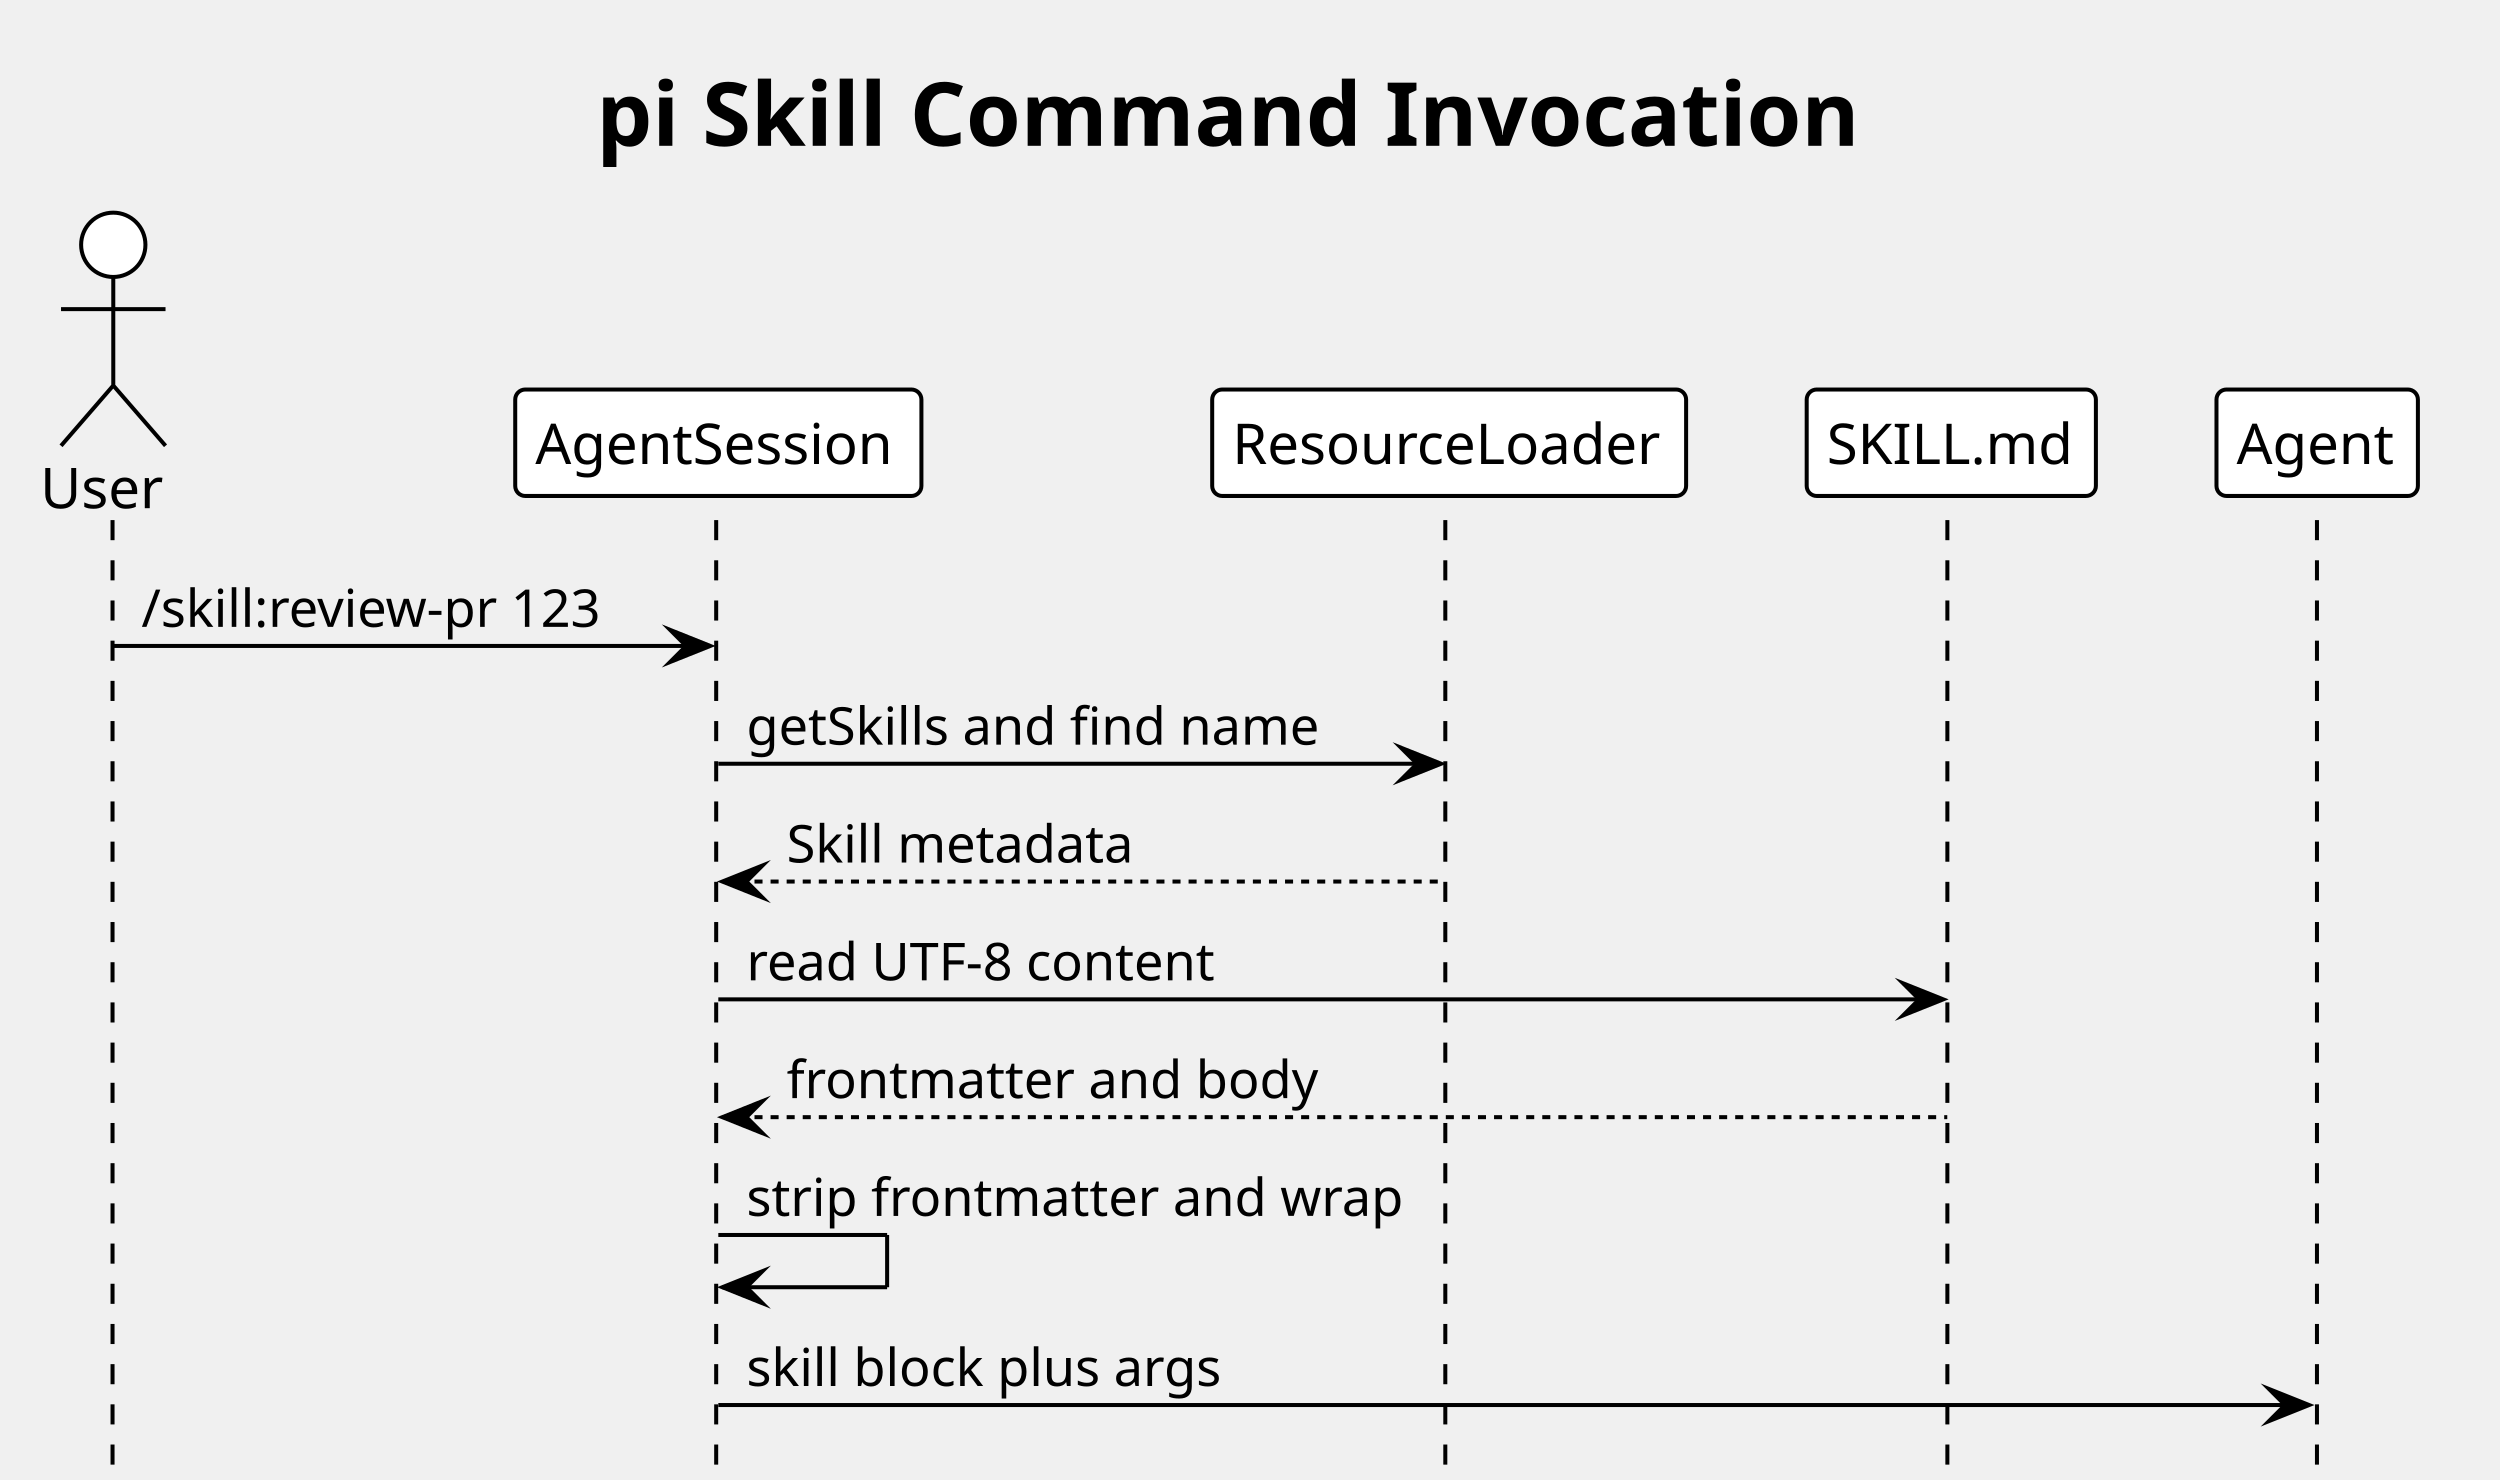
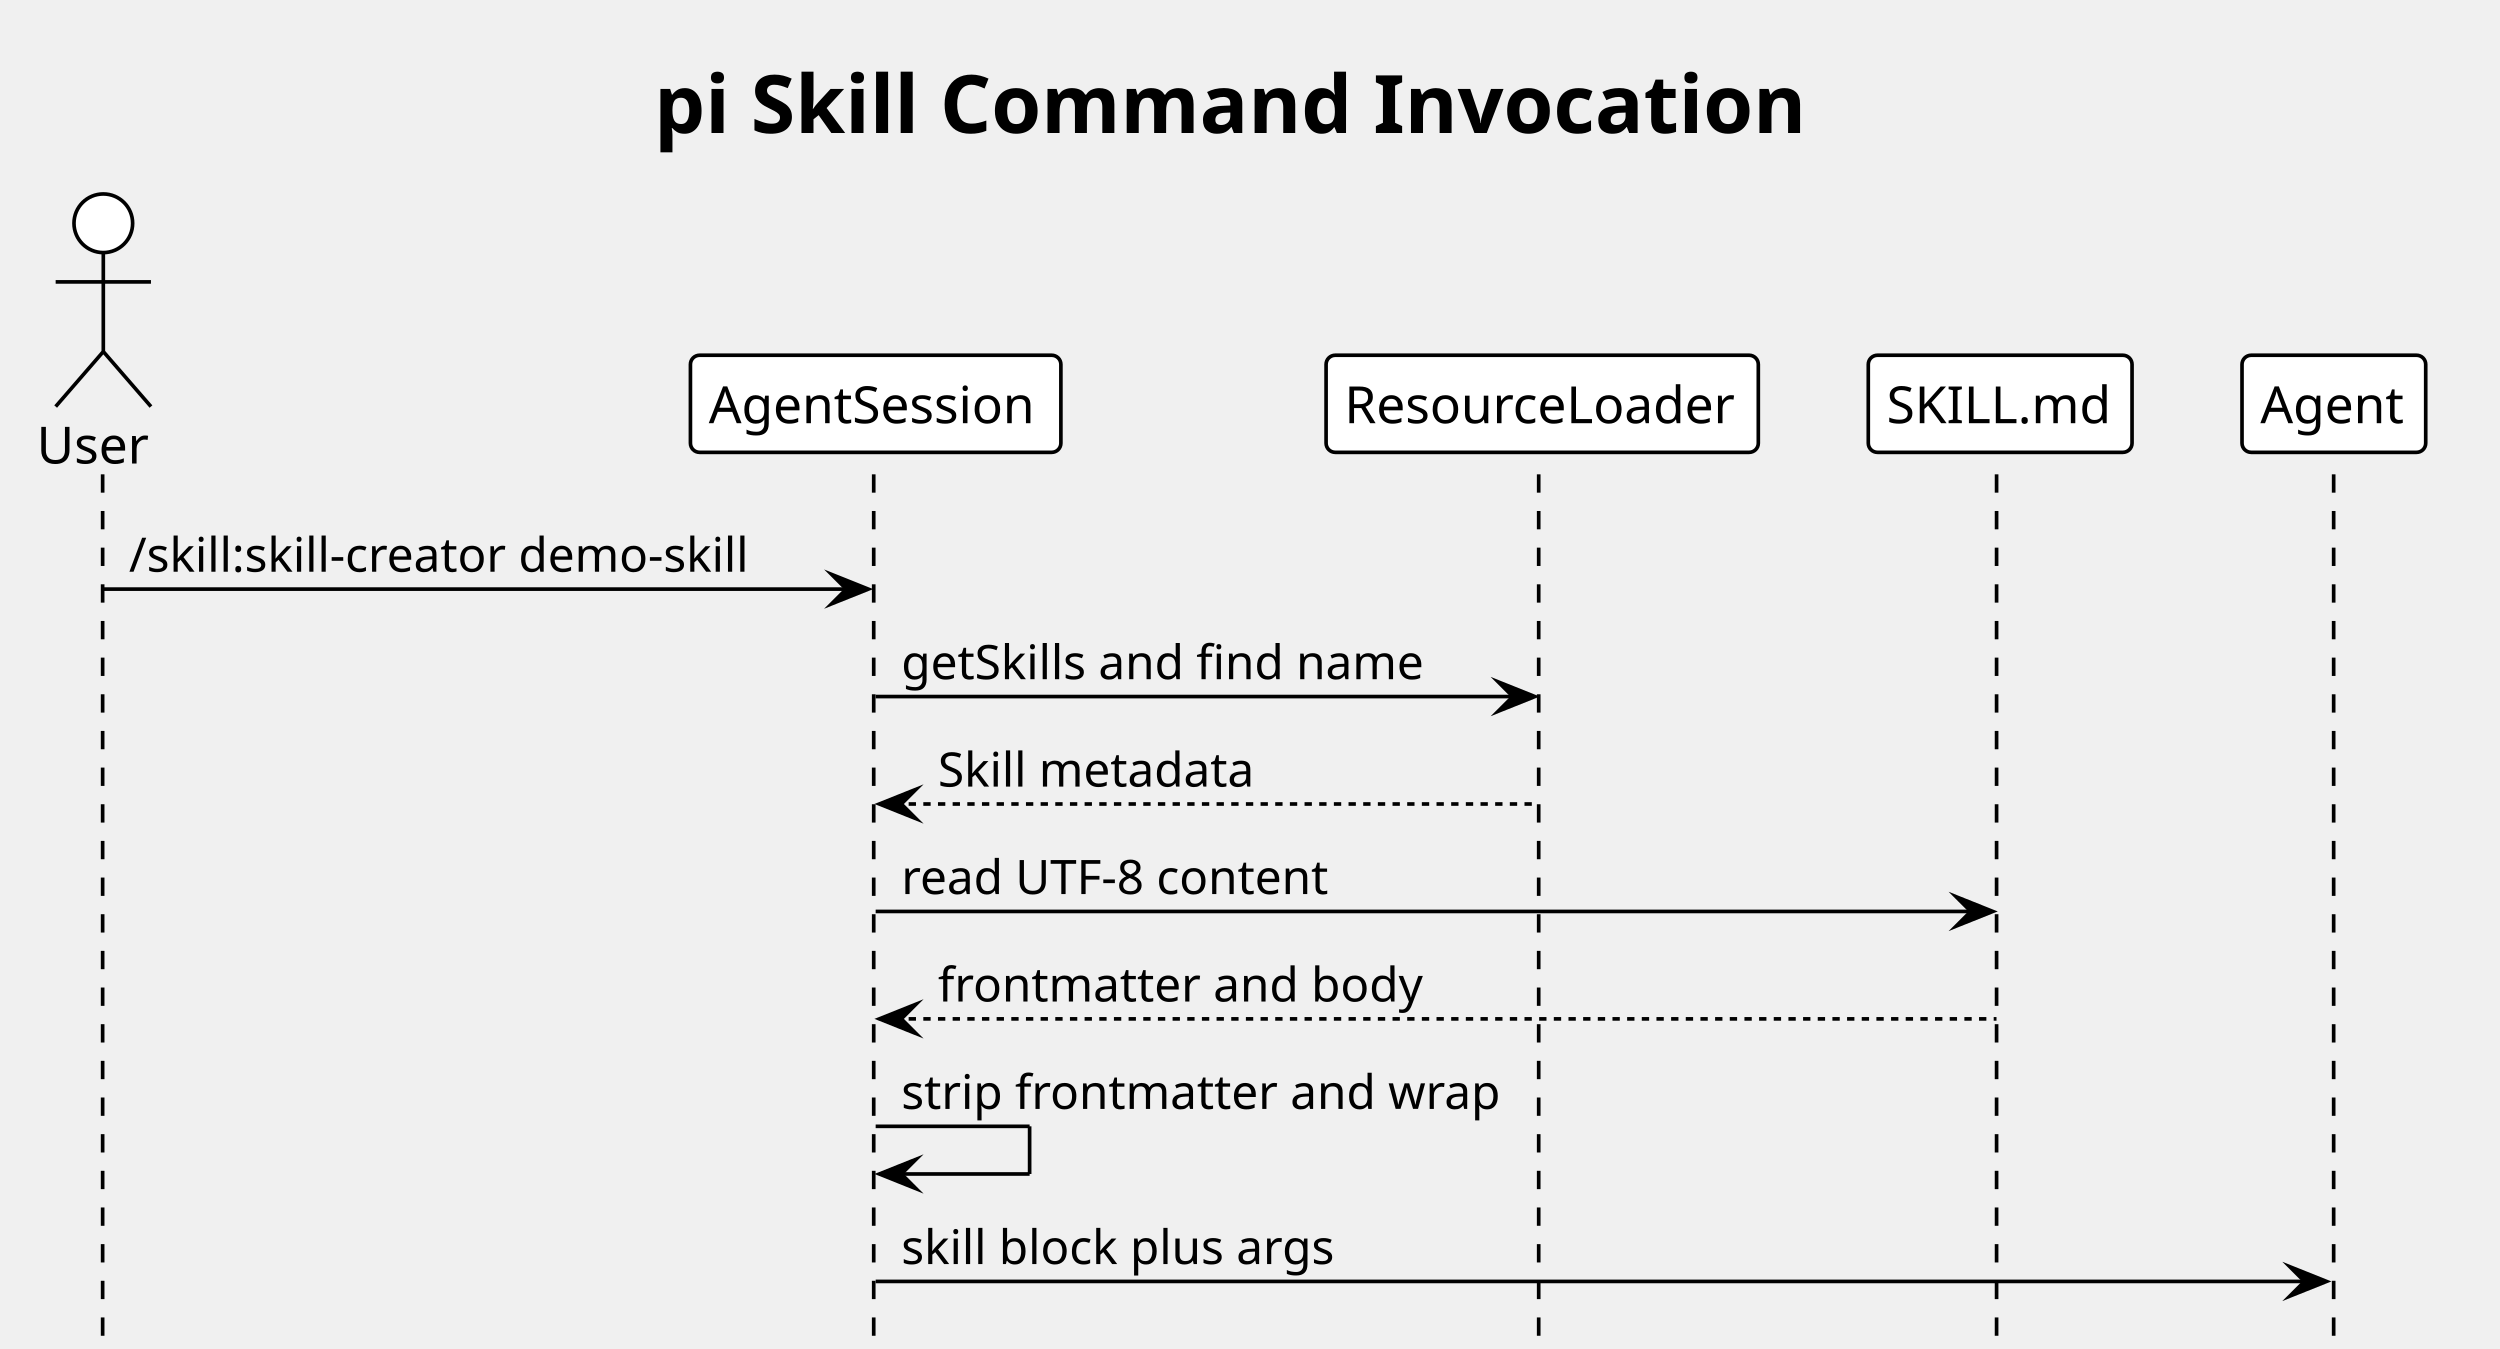
- <svg xmlns="http://www.w3.org/2000/svg" contentStyleType="text/css" data-diagram-type="SEQUENCE" height="368px" preserveAspectRatio="none" style="width:622px;height:368px;" version="1.1" viewBox="0 0 622 368" width="622px" zoomAndPan="magnify">
+ <svg xmlns="http://www.w3.org/2000/svg" contentStyleType="text/css" data-diagram-type="SEQUENCE" height="368px" preserveAspectRatio="none" style="width:682px;height:368px;" version="1.1" viewBox="0 0 682 368" width="682px" zoomAndPan="magnify">
  <defs />
  <g>
    <g class="title" data-source-line="71">
-       <text fill="#000000" font-family="'sans-serif'" font-size="22" font-weight="700" lengthAdjust="spacing" textLength="323.845" x="148.364" y="36.27">pi Skill Command Invocation</text>
+       <text fill="#000000" font-family="'sans-serif'" font-size="22" font-weight="700" lengthAdjust="spacing" textLength="323.845" x="178.445" y="36.27">pi Skill Command Invocation</text>
    </g>
    <g class="participant-lifeline" data-entity-uid="part1" data-qualified-name="U" data-source-line="73" id="part1-lifeline">
      <g>
        <rect fill="#000000" fill-opacity="0" height="238.174" width="8" x="24.183" y="129.398" />
        <line style="stroke:#000000;stroke-width:1;stroke-dasharray:5,5;" x1="28" x2="28" y1="129.398" y2="367.572" />
      </g>
    </g>
    <g class="participant-lifeline" data-entity-uid="part2" data-qualified-name="S" data-source-line="74" id="part2-lifeline">
      <g>
-         <rect fill="#000000" fill-opacity="0" height="238.174" width="8" x="174.717" y="129.398" />
-         <line style="stroke:#000000;stroke-width:1;stroke-dasharray:5,5;" x1="178.186" x2="178.186" y1="129.398" y2="367.572" />
+         <rect fill="#000000" fill-opacity="0" height="238.174" width="8" x="234.88" y="129.398" />
+         <line style="stroke:#000000;stroke-width:1;stroke-dasharray:5,5;" x1="238.349" x2="238.349" y1="129.398" y2="367.572" />
      </g>
    </g>
    <g class="participant-lifeline" data-entity-uid="part3" data-qualified-name="R" data-source-line="75" id="part3-lifeline">
      <g>
-         <rect fill="#000000" fill-opacity="0" height="238.174" width="8" x="356.549" y="129.398" />
-         <line style="stroke:#000000;stroke-width:1;stroke-dasharray:5,5;" x1="359.593" x2="359.593" y1="129.398" y2="367.572" />
+         <rect fill="#000000" fill-opacity="0" height="238.174" width="8" x="416.712" y="129.398" />
+         <line style="stroke:#000000;stroke-width:1;stroke-dasharray:5,5;" x1="419.756" x2="419.756" y1="129.398" y2="367.572" />
      </g>
    </g>
    <g class="participant-lifeline" data-entity-uid="part4" data-qualified-name="F" data-source-line="76" id="part4-lifeline">
      <g>
-         <rect fill="#000000" fill-opacity="0" height="238.174" width="8" x="481.482" y="129.398" />
-         <line style="stroke:#000000;stroke-width:1;stroke-dasharray:5,5;" x1="484.505" x2="484.505" y1="129.398" y2="367.572" />
+         <rect fill="#000000" fill-opacity="0" height="238.174" width="8" x="541.645" y="129.398" />
+         <line style="stroke:#000000;stroke-width:1;stroke-dasharray:5,5;" x1="544.668" x2="544.668" y1="129.398" y2="367.572" />
      </g>
    </g>
    <g class="participant-lifeline" data-entity-uid="part5" data-qualified-name="A" data-source-line="77" id="part5-lifeline">
      <g>
-         <rect fill="#000000" fill-opacity="0" height="238.174" width="8" x="572.516" y="129.398" />
-         <line style="stroke:#000000;stroke-width:1;stroke-dasharray:5,5;" x1="576.459" x2="576.459" y1="129.398" y2="367.572" />
+         <rect fill="#000000" fill-opacity="0" height="238.174" width="8" x="632.679" y="129.398" />
+         <line style="stroke:#000000;stroke-width:1;stroke-dasharray:5,5;" x1="636.622" x2="636.622" y1="129.398" y2="367.572" />
      </g>
    </g>
    <g class="participant participant-head" data-entity-uid="part1" data-qualified-name="U" data-source-line="73" id="part1-head">
      <text fill="#000000" font-family="'sans-serif'" font-size="14" lengthAdjust="spacing" textLength="30.365" x="10" y="126.445">User</text>
      <ellipse cx="28.183" cy="60.91" fill="#FFFFFF" rx="8" ry="8" style="stroke:#000000;stroke-width:1;" />
      <path d="M28.183,68.91 L28.183,95.91 M15.183,76.91 L41.183,76.91 M28.183,95.91 L15.183,110.91 M28.183,95.91 L41.183,110.91" fill="none" style="stroke:#000000;stroke-width:1;" />
    </g>
    <g class="participant participant-head" data-entity-uid="part2" data-qualified-name="S" data-source-line="74" id="part2-head">
-       <rect fill="#FFFFFF" height="26.488" rx="2.5" ry="2.5" style="stroke:#000000;stroke-width:1;" width="101.061" x="128.186" y="96.91" />
-       <text fill="#000000" font-family="'sans-serif'" font-size="14" lengthAdjust="spacing" textLength="91.061" x="133.186" y="115.445">AgentSession</text>
+       <rect fill="#FFFFFF" height="26.488" rx="2.5" ry="2.5" style="stroke:#000000;stroke-width:1;" width="101.061" x="188.349" y="96.91" />
+       <text fill="#000000" font-family="'sans-serif'" font-size="14" lengthAdjust="spacing" textLength="91.061" x="193.349" y="115.445">AgentSession</text>
    </g>
    <g class="participant participant-head" data-entity-uid="part3" data-qualified-name="R" data-source-line="75" id="part3-head">
-       <rect fill="#FFFFFF" height="26.488" rx="2.5" ry="2.5" style="stroke:#000000;stroke-width:1;" width="117.912" x="301.593" y="96.91" />
-       <text fill="#000000" font-family="'sans-serif'" font-size="14" lengthAdjust="spacing" textLength="107.912" x="306.593" y="115.445">ResourceLoader</text>
+       <rect fill="#FFFFFF" height="26.488" rx="2.5" ry="2.5" style="stroke:#000000;stroke-width:1;" width="117.912" x="361.756" y="96.91" />
+       <text fill="#000000" font-family="'sans-serif'" font-size="14" lengthAdjust="spacing" textLength="107.912" x="366.756" y="115.445">ResourceLoader</text>
    </g>
    <g class="participant participant-head" data-entity-uid="part4" data-qualified-name="F" data-source-line="76" id="part4-head">
-       <rect fill="#FFFFFF" height="26.488" rx="2.5" ry="2.5" style="stroke:#000000;stroke-width:1;" width="71.954" x="449.505" y="96.91" />
-       <text fill="#000000" font-family="'sans-serif'" font-size="14" lengthAdjust="spacing" textLength="61.954" x="454.505" y="115.445">SKILL.md</text>
+       <rect fill="#FFFFFF" height="26.488" rx="2.5" ry="2.5" style="stroke:#000000;stroke-width:1;" width="71.954" x="509.668" y="96.91" />
+       <text fill="#000000" font-family="'sans-serif'" font-size="14" lengthAdjust="spacing" textLength="61.954" x="514.668" y="115.445">SKILL.md</text>
    </g>
    <g class="participant participant-head" data-entity-uid="part5" data-qualified-name="A" data-source-line="77" id="part5-head">
-       <rect fill="#FFFFFF" height="26.488" rx="2.5" ry="2.5" style="stroke:#000000;stroke-width:1;" width="50.113" x="551.459" y="96.91" />
-       <text fill="#000000" font-family="'sans-serif'" font-size="14" lengthAdjust="spacing" textLength="40.113" x="556.459" y="115.445">Agent</text>
+       <rect fill="#FFFFFF" height="26.488" rx="2.5" ry="2.5" style="stroke:#000000;stroke-width:1;" width="50.113" x="611.622" y="96.91" />
+       <text fill="#000000" font-family="'sans-serif'" font-size="14" lengthAdjust="spacing" textLength="40.113" x="616.622" y="115.445">Agent</text>
    </g>
    <g class="message" data-entity-1="part1" data-entity-2="part2" data-source-line="79" id="msg1">
-       <polygon fill="#000000" points="166.717,156.709,176.717,160.709,166.717,164.709,170.717,160.709" style="stroke:#000000;stroke-width:1;stroke-linejoin:miter;stroke-miterlimit:10;" />
-       <line style="stroke:#000000;stroke-width:1;" x1="28.183" x2="172.717" y1="160.709" y2="160.709" />
-       <text fill="#000000" font-family="'sans-serif'" font-size="13" lengthAdjust="spacing" textLength="126.534" x="35.183" y="155.967">/skill:review-pr 123</text>
+       <polygon fill="#000000" points="226.88,156.709,236.88,160.709,226.88,164.709,230.88,160.709" style="stroke:#000000;stroke-width:1;stroke-linejoin:miter;stroke-miterlimit:10;" />
+       <line style="stroke:#000000;stroke-width:1;" x1="28.183" x2="232.88" y1="160.709" y2="160.709" />
+       <text fill="#000000" font-family="'sans-serif'" font-size="13" lengthAdjust="spacing" textLength="186.697" x="35.183" y="155.967">/skill:skill-creator demo-skill</text>
    </g>
    <g class="message" data-entity-1="part2" data-entity-2="part3" data-source-line="80" id="msg2">
-       <polygon fill="#000000" points="348.549,186.019,358.549,190.019,348.549,194.019,352.549,190.019" style="stroke:#000000;stroke-width:1;stroke-linejoin:miter;stroke-miterlimit:10;" />
-       <line style="stroke:#000000;stroke-width:1;" x1="178.717" x2="354.549" y1="190.019" y2="190.019" />
-       <text fill="#000000" font-family="'sans-serif'" font-size="13" lengthAdjust="spacing" textLength="147.894" x="185.717" y="185.277">getSkills and find name</text>
+       <polygon fill="#000000" points="408.712,186.019,418.712,190.019,408.712,194.019,412.712,190.019" style="stroke:#000000;stroke-width:1;stroke-linejoin:miter;stroke-miterlimit:10;" />
+       <line style="stroke:#000000;stroke-width:1;" x1="238.88" x2="414.712" y1="190.019" y2="190.019" />
+       <text fill="#000000" font-family="'sans-serif'" font-size="13" lengthAdjust="spacing" textLength="147.894" x="245.88" y="185.277">getSkills and find name</text>
    </g>
    <g class="message" data-entity-1="part3" data-entity-2="part2" data-source-line="81" id="msg3">
-       <polygon fill="#000000" points="189.717,215.33,179.717,219.33,189.717,223.33,185.717,219.33" style="stroke:#000000;stroke-width:1;stroke-linejoin:miter;stroke-miterlimit:10;" />
-       <line style="stroke:#000000;stroke-width:1;stroke-dasharray:2,2;" x1="183.717" x2="359.549" y1="219.33" y2="219.33" />
-       <text fill="#000000" font-family="'sans-serif'" font-size="13" lengthAdjust="spacing" textLength="88.81" x="195.717" y="214.588">Skill metadata</text>
+       <polygon fill="#000000" points="249.88,215.33,239.88,219.33,249.88,223.33,245.88,219.33" style="stroke:#000000;stroke-width:1;stroke-linejoin:miter;stroke-miterlimit:10;" />
+       <line style="stroke:#000000;stroke-width:1;stroke-dasharray:2,2;" x1="243.88" x2="419.712" y1="219.33" y2="219.33" />
+       <text fill="#000000" font-family="'sans-serif'" font-size="13" lengthAdjust="spacing" textLength="88.81" x="255.88" y="214.588">Skill metadata</text>
    </g>
    <g class="message" data-entity-1="part2" data-entity-2="part4" data-source-line="82" id="msg4">
-       <polygon fill="#000000" points="473.482,244.641,483.482,248.641,473.482,252.641,477.482,248.641" style="stroke:#000000;stroke-width:1;stroke-linejoin:miter;stroke-miterlimit:10;" />
-       <line style="stroke:#000000;stroke-width:1;" x1="178.717" x2="479.482" y1="248.641" y2="248.641" />
-       <text fill="#000000" font-family="'sans-serif'" font-size="13" lengthAdjust="spacing" textLength="123.836" x="185.717" y="243.898">read UTF-8 content</text>
+       <polygon fill="#000000" points="533.645,244.641,543.645,248.641,533.645,252.641,537.645,248.641" style="stroke:#000000;stroke-width:1;stroke-linejoin:miter;stroke-miterlimit:10;" />
+       <line style="stroke:#000000;stroke-width:1;" x1="238.88" x2="539.645" y1="248.641" y2="248.641" />
+       <text fill="#000000" font-family="'sans-serif'" font-size="13" lengthAdjust="spacing" textLength="123.836" x="245.88" y="243.898">read UTF-8 content</text>
    </g>
    <g class="message" data-entity-1="part4" data-entity-2="part2" data-source-line="83" id="msg5">
-       <polygon fill="#000000" points="189.717,273.951,179.717,277.951,189.717,281.951,185.717,277.951" style="stroke:#000000;stroke-width:1;stroke-linejoin:miter;stroke-miterlimit:10;" />
-       <line style="stroke:#000000;stroke-width:1;stroke-dasharray:2,2;" x1="183.717" x2="484.482" y1="277.951" y2="277.951" />
-       <text fill="#000000" font-family="'sans-serif'" font-size="13" lengthAdjust="spacing" textLength="135.415" x="195.717" y="273.209">frontmatter and body</text>
+       <polygon fill="#000000" points="249.88,273.951,239.88,277.951,249.88,281.951,245.88,277.951" style="stroke:#000000;stroke-width:1;stroke-linejoin:miter;stroke-miterlimit:10;" />
+       <line style="stroke:#000000;stroke-width:1;stroke-dasharray:2,2;" x1="243.88" x2="544.645" y1="277.951" y2="277.951" />
+       <text fill="#000000" font-family="'sans-serif'" font-size="13" lengthAdjust="spacing" textLength="135.415" x="255.88" y="273.209">frontmatter and body</text>
    </g>
    <g class="message" data-entity-1="part2" data-entity-2="part2" data-source-line="84" id="msg6">
-       <line style="stroke:#000000;stroke-width:1;" x1="178.717" x2="220.717" y1="307.262" y2="307.262" />
-       <line style="stroke:#000000;stroke-width:1;" x1="220.717" x2="220.717" y1="307.262" y2="320.262" />
-       <line style="stroke:#000000;stroke-width:1;" x1="179.717" x2="220.717" y1="320.262" y2="320.262" />
-       <polygon fill="#000000" points="189.717,316.262,179.717,320.262,189.717,324.262,185.717,320.262" style="stroke:#000000;stroke-width:1;stroke-linejoin:miter;stroke-miterlimit:10;" />
-       <text fill="#000000" font-family="'sans-serif'" font-size="13" lengthAdjust="spacing" textLength="167.832" x="185.717" y="302.519">strip frontmatter and wrap</text>
+       <line style="stroke:#000000;stroke-width:1;" x1="238.88" x2="280.88" y1="307.262" y2="307.262" />
+       <line style="stroke:#000000;stroke-width:1;" x1="280.88" x2="280.88" y1="307.262" y2="320.262" />
+       <line style="stroke:#000000;stroke-width:1;" x1="239.88" x2="280.88" y1="320.262" y2="320.262" />
+       <polygon fill="#000000" points="249.88,316.262,239.88,320.262,249.88,324.262,245.88,320.262" style="stroke:#000000;stroke-width:1;stroke-linejoin:miter;stroke-miterlimit:10;" />
+       <text fill="#000000" font-family="'sans-serif'" font-size="13" lengthAdjust="spacing" textLength="167.832" x="245.88" y="302.519">strip frontmatter and wrap</text>
    </g>
    <g class="message" data-entity-1="part2" data-entity-2="part5" data-source-line="85" id="msg7">
-       <polygon fill="#000000" points="564.516,345.572,574.516,349.572,564.516,353.572,568.516,349.572" style="stroke:#000000;stroke-width:1;stroke-linejoin:miter;stroke-miterlimit:10;" />
-       <line style="stroke:#000000;stroke-width:1;" x1="178.717" x2="570.516" y1="349.572" y2="349.572" />
-       <text fill="#000000" font-family="'sans-serif'" font-size="13" lengthAdjust="spacing" textLength="125.887" x="185.717" y="344.83">skill block plus args</text>
+       <polygon fill="#000000" points="624.679,345.572,634.679,349.572,624.679,353.572,628.679,349.572" style="stroke:#000000;stroke-width:1;stroke-linejoin:miter;stroke-miterlimit:10;" />
+       <line style="stroke:#000000;stroke-width:1;" x1="238.88" x2="630.679" y1="349.572" y2="349.572" />
+       <text fill="#000000" font-family="'sans-serif'" font-size="13" lengthAdjust="spacing" textLength="125.887" x="245.88" y="344.83">skill block plus args</text>
    </g>
  </g>
</svg>
